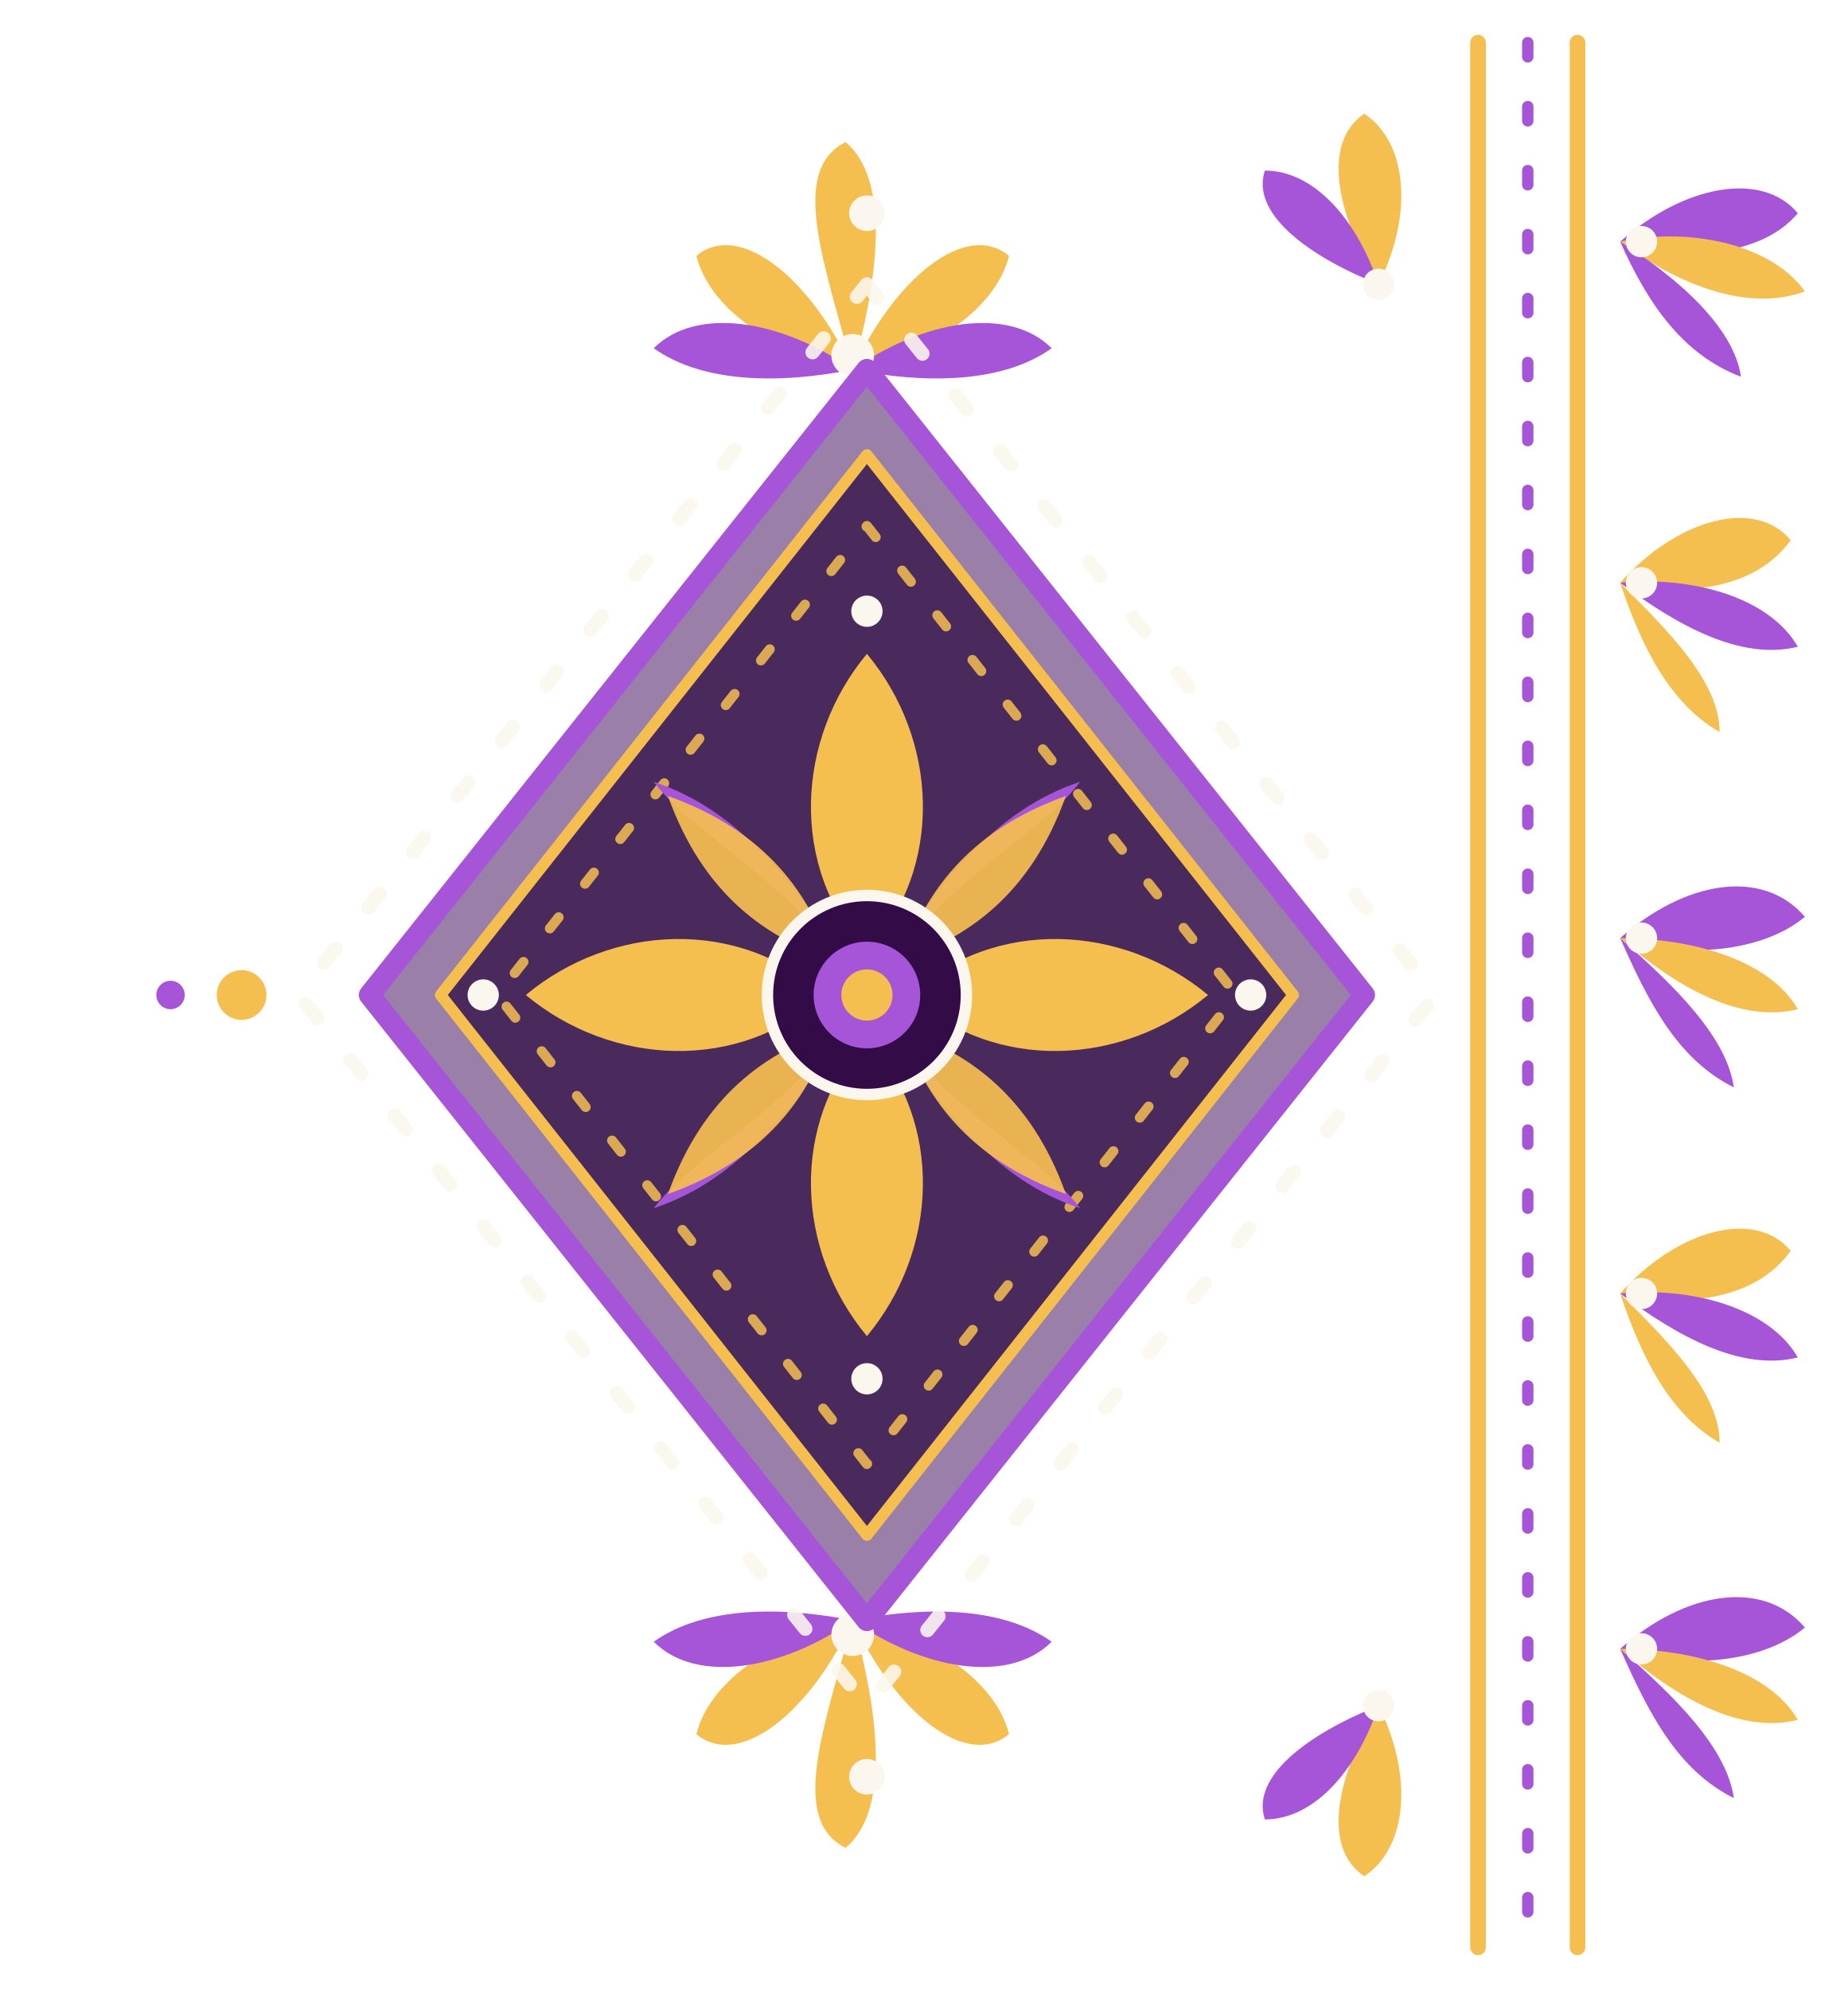
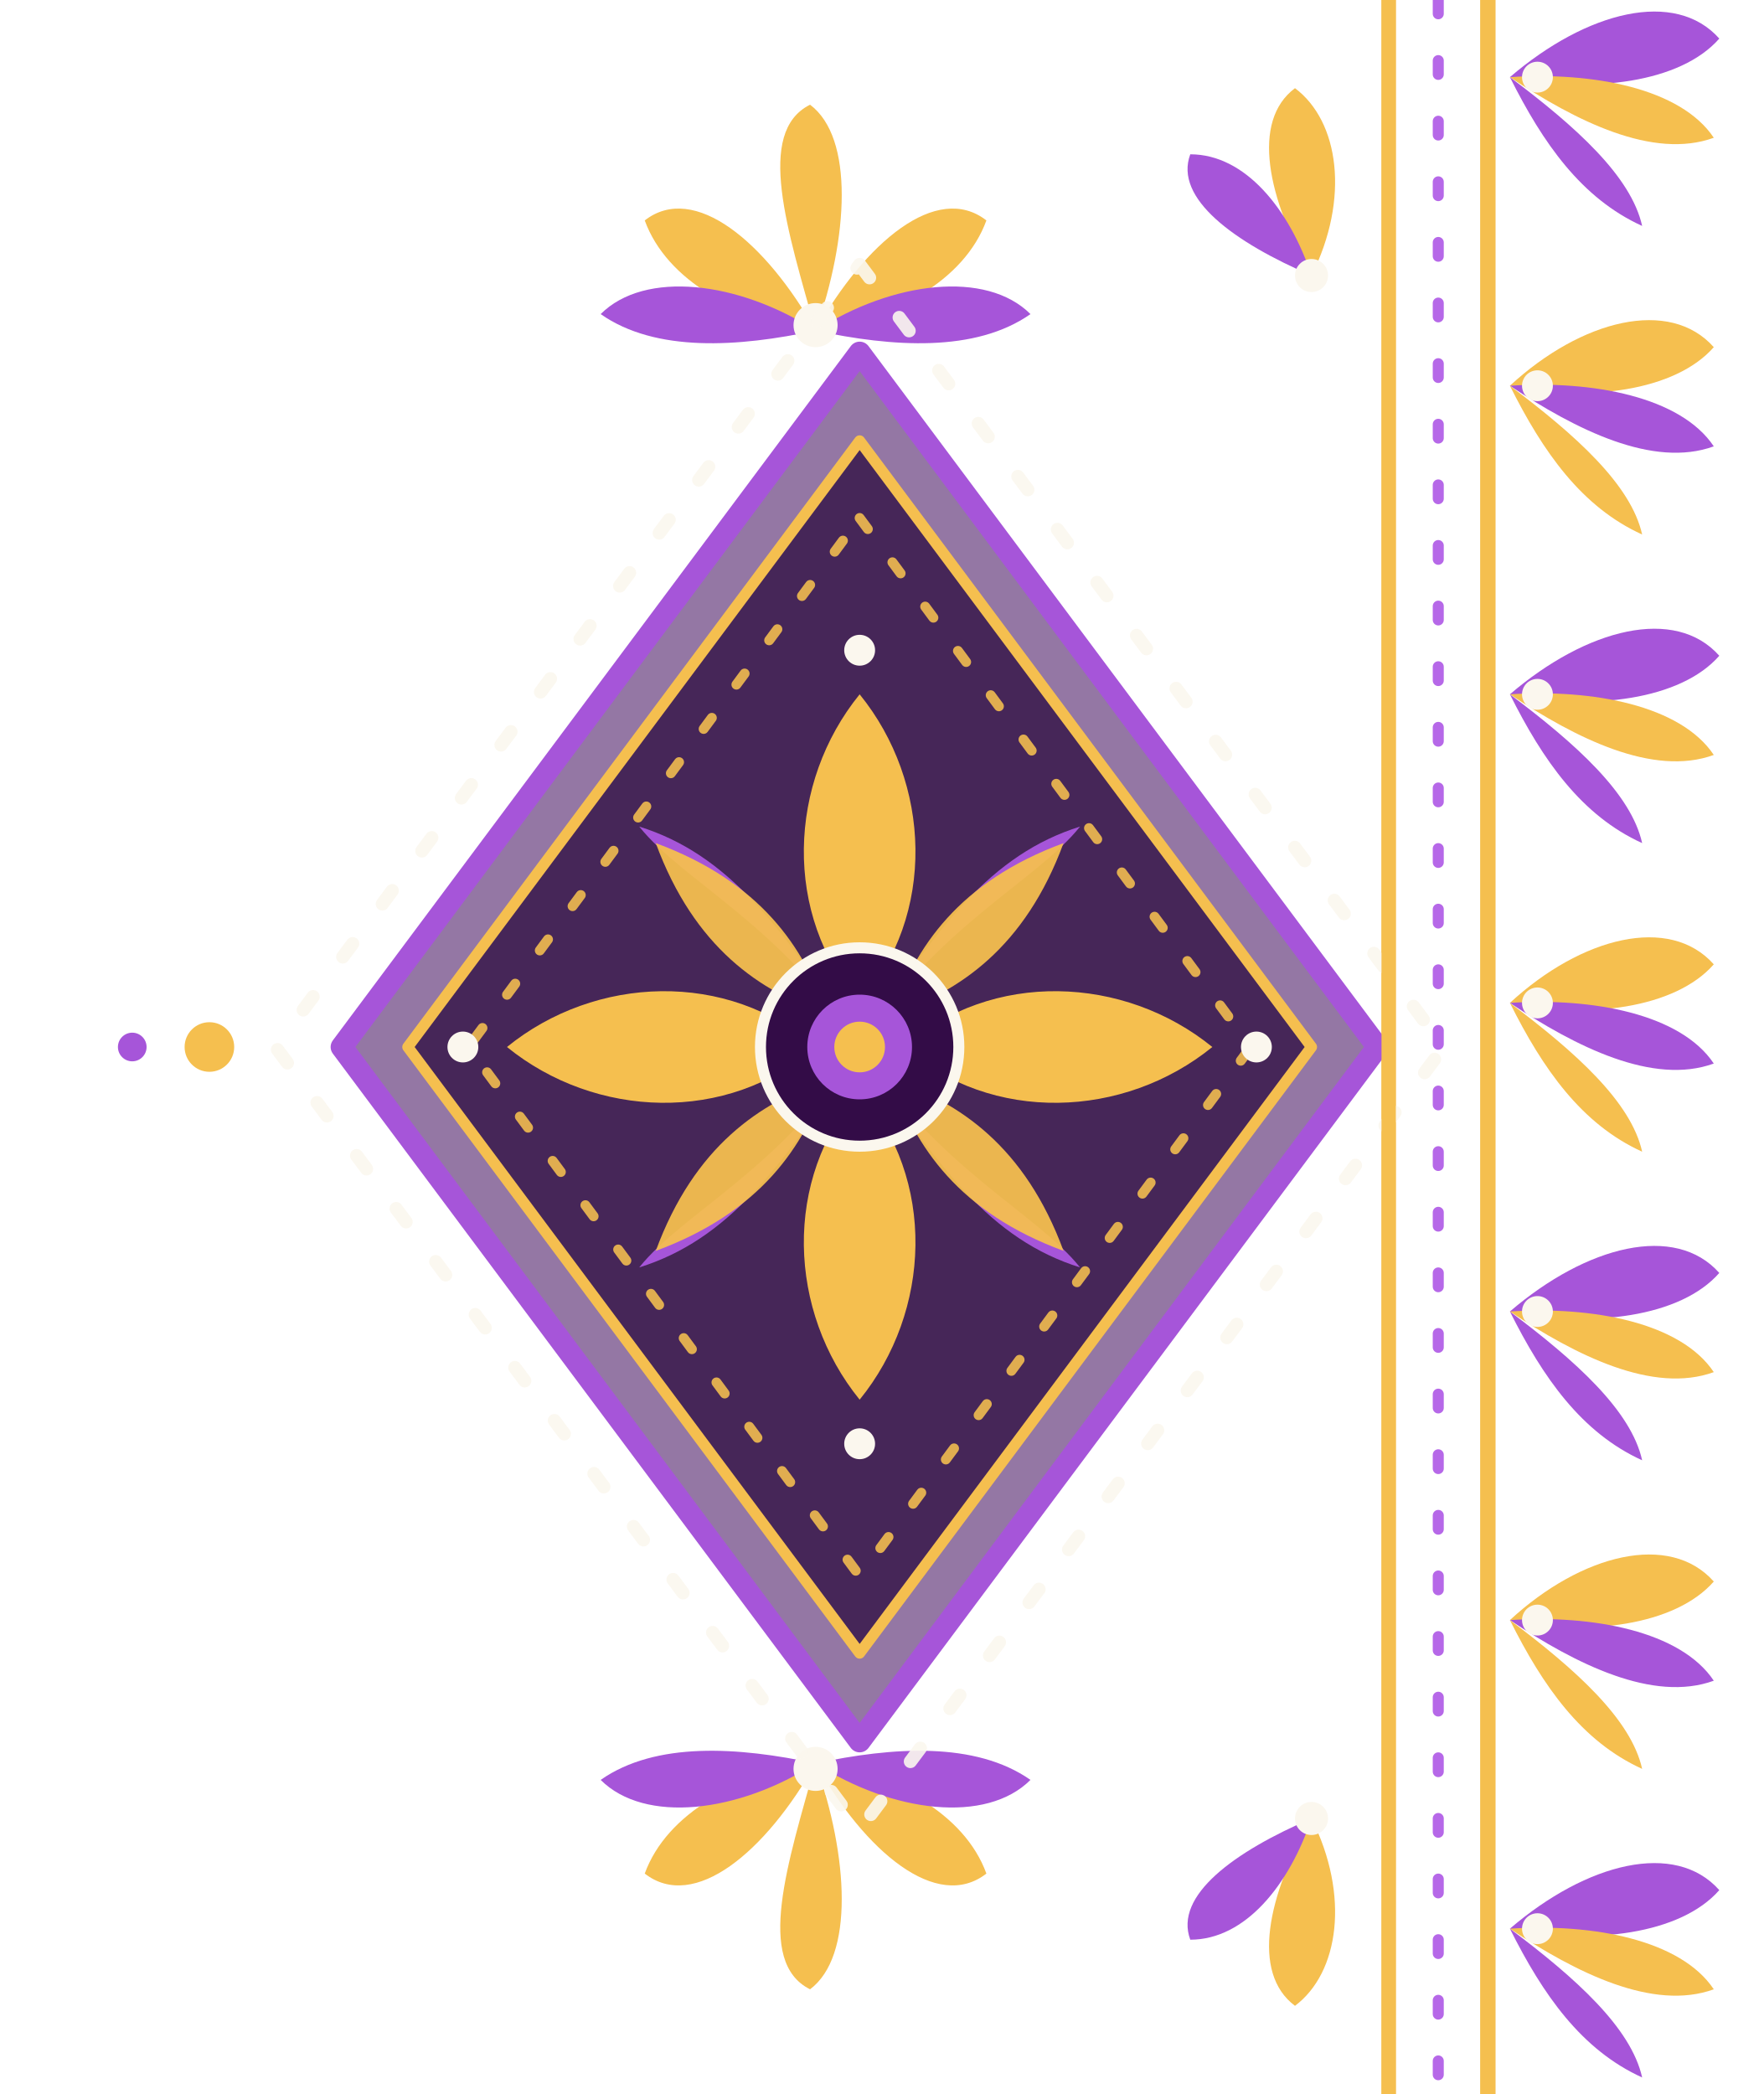
- <svg xmlns="http://www.w3.org/2000/svg" viewBox="0 0 260 280" width="260" height="280" fill="none" aria-hidden="true">
+ <svg xmlns="http://www.w3.org/2000/svg" viewBox="0 0 320 380" width="320" height="380" preserveAspectRatio="xMaxYMid slice" fill="none" aria-hidden="true">
  <g stroke-linecap="round" stroke-linejoin="round">
-     <line x1="208" y1="6" x2="208" y2="274" stroke="#F5BF4F" stroke-width="2.2" />
-     <line x1="215" y1="6" x2="215" y2="274" stroke="#A655D9" stroke-width="1.6" stroke-dasharray="2 7" />
-     <line x1="222" y1="6" x2="222" y2="274" stroke="#F5BF4F" stroke-width="2.2" />
-     <g transform="translate(226, 22)">
-       <path d="M2,12 C11,4 22,2 27,8 C22,14 11,15 2,12 Z" fill="#A655D9" />
-       <path d="M2,12 C11,10 23,12 28,19 C20,22 10,18 2,12 Z" fill="#F5BF4F" />
-       <path d="M2,12 C10,17 18,24 19,31 C11,28 6,21 2,12 Z" fill="#A655D9" />
-       <circle cx="5" cy="12" r="2.2" fill="#FBF7EE" />
+     <line x1="252" y1="0" x2="252" y2="380" stroke="#F5BF4F" stroke-width="2.6" />
+     <line x1="261" y1="0" x2="261" y2="380" stroke="#B668E8" stroke-width="2" stroke-dasharray="2.5 8.5" />
+     <line x1="270" y1="0" x2="270" y2="380" stroke="#F5BF4F" stroke-width="2.8" />
+     <g transform="translate(274, -4)">
+       <path d="M0,18 C14,6 30,2 38,11 C31,19 15,21 0,18 Z" fill="#A655D9" />
+       <path d="M0,18 C15,17 31,20 37,29 C26,33 12,26 0,18 Z" fill="#F5BF4F" />
+       <path d="M0,18 C12,27 22,36 24,45 C13,40 6,30 0,18 Z" fill="#A655D9" />
+       <circle cx="5" cy="18" r="2.8" fill="#FBF7EE" />
    </g>
-     <g transform="translate(226, 68)">
-       <path d="M2,14 C10,5 21,2 26,8 C21,15 11,16 2,14 Z" fill="#F5BF4F" />
-       <path d="M2,14 C12,13 23,16 27,23 C19,25 10,20 2,14 Z" fill="#A655D9" />
-       <path d="M2,14 C9,21 16,28 16,35 C9,31 5,23 2,14 Z" fill="#F5BF4F" />
-       <circle cx="5" cy="14" r="2.2" fill="#FBF7EE" />
+     <g transform="translate(274, 52)">
+       <path d="M0,18 C13,6 29,2 37,11 C30,19 14,21 0,18 Z" fill="#F5BF4F" />
+       <path d="M0,18 C15,17 31,20 37,29 C26,33 12,26 0,18 Z" fill="#A655D9" />
+       <path d="M0,18 C12,27 22,36 24,45 C13,40 6,30 0,18 Z" fill="#F5BF4F" />
+       <circle cx="5" cy="18" r="2.8" fill="#FBF7EE" />
    </g>
-     <g transform="translate(226, 118)">
-       <path d="M2,14 C11,6 22,4 28,11 C22,16 11,17 2,14 Z" fill="#A655D9" />
-       <path d="M2,14 C12,14 23,17 27,24 C19,26 10,21 2,14 Z" fill="#F5BF4F" />
-       <path d="M2,14 C10,21 17,28 18,35 C10,31 6,23 2,14 Z" fill="#A655D9" />
-       <circle cx="5" cy="14" r="2.2" fill="#FBF7EE" />
+     <g transform="translate(274, 108)">
+       <path d="M0,18 C14,6 30,2 38,11 C31,19 15,21 0,18 Z" fill="#A655D9" />
+       <path d="M0,18 C15,17 31,20 37,29 C26,33 12,26 0,18 Z" fill="#F5BF4F" />
+       <path d="M0,18 C12,27 22,36 24,45 C13,40 6,30 0,18 Z" fill="#A655D9" />
+       <circle cx="5" cy="18" r="2.8" fill="#FBF7EE" />
    </g>
-     <g transform="translate(226, 168)">
-       <path d="M2,14 C10,5 21,2 26,8 C21,15 11,16 2,14 Z" fill="#F5BF4F" />
-       <path d="M2,14 C12,13 23,16 27,23 C19,25 10,20 2,14 Z" fill="#A655D9" />
-       <path d="M2,14 C9,21 16,28 16,35 C9,31 5,23 2,14 Z" fill="#F5BF4F" />
-       <circle cx="5" cy="14" r="2.2" fill="#FBF7EE" />
+     <g transform="translate(274, 164)">
+       <path d="M0,18 C13,6 29,2 37,11 C30,19 14,21 0,18 Z" fill="#F5BF4F" />
+       <path d="M0,18 C15,17 31,20 37,29 C26,33 12,26 0,18 Z" fill="#A655D9" />
+       <path d="M0,18 C12,27 22,36 24,45 C13,40 6,30 0,18 Z" fill="#F5BF4F" />
+       <circle cx="5" cy="18" r="2.8" fill="#FBF7EE" />
    </g>
-     <g transform="translate(226, 218)">
-       <path d="M2,14 C11,6 22,4 28,11 C22,16 11,17 2,14 Z" fill="#A655D9" />
-       <path d="M2,14 C12,14 23,17 27,24 C19,26 10,21 2,14 Z" fill="#F5BF4F" />
-       <path d="M2,14 C10,21 17,28 18,35 C10,31 6,23 2,14 Z" fill="#A655D9" />
-       <circle cx="5" cy="14" r="2.2" fill="#FBF7EE" />
+     <g transform="translate(274, 220)">
+       <path d="M0,18 C14,6 30,2 38,11 C31,19 15,21 0,18 Z" fill="#A655D9" />
+       <path d="M0,18 C15,17 31,20 37,29 C26,33 12,26 0,18 Z" fill="#F5BF4F" />
+       <path d="M0,18 C12,27 22,36 24,45 C13,40 6,30 0,18 Z" fill="#A655D9" />
+       <circle cx="5" cy="18" r="2.8" fill="#FBF7EE" />
    </g>
-     <g transform="translate(120, 34)">
-       <path d="M0,18 C-6,5 -16,-3 -22,2 C-20,10 -10,16 0,18 Z" fill="#F5BF4F" />
-       <path d="M0,18 C-4,3 -9,-10 -1,-14 C5,-9 4,4 0,18 Z" fill="#F5BF4F" />
-       <path d="M0,18 C6,5 16,-3 22,2 C20,10 10,16 0,18 Z" fill="#F5BF4F" />
-       <path d="M0,18 C-10,11 -22,9 -28,15 C-21,20 -10,20 0,18 Z" fill="#A655D9" />
-       <path d="M0,18 C10,11 22,9 28,15 C21,20 10,20 0,18 Z" fill="#A655D9" />
-       <circle cx="0" cy="16" r="3" fill="#FBF7EE" />
+     <g transform="translate(274, 276)">
+       <path d="M0,18 C13,6 29,2 37,11 C30,19 14,21 0,18 Z" fill="#F5BF4F" />
+       <path d="M0,18 C15,17 31,20 37,29 C26,33 12,26 0,18 Z" fill="#A655D9" />
+       <path d="M0,18 C12,27 22,36 24,45 C13,40 6,30 0,18 Z" fill="#F5BF4F" />
+       <circle cx="5" cy="18" r="2.8" fill="#FBF7EE" />
    </g>
-     <g transform="translate(120, 246) scale(1, -1)">
-       <path d="M0,18 C-6,5 -16,-3 -22,2 C-20,10 -10,16 0,18 Z" fill="#F5BF4F" />
-       <path d="M0,18 C-4,3 -9,-10 -1,-14 C5,-9 4,4 0,18 Z" fill="#F5BF4F" />
-       <path d="M0,18 C6,5 16,-3 22,2 C20,10 10,16 0,18 Z" fill="#F5BF4F" />
-       <path d="M0,18 C-10,11 -22,9 -28,15 C-21,20 -10,20 0,18 Z" fill="#A655D9" />
-       <path d="M0,18 C10,11 22,9 28,15 C21,20 10,20 0,18 Z" fill="#A655D9" />
-       <circle cx="0" cy="16" r="3" fill="#FBF7EE" />
+     <g transform="translate(274, 332)">
+       <path d="M0,18 C14,6 30,2 38,11 C31,19 15,21 0,18 Z" fill="#A655D9" />
+       <path d="M0,18 C15,17 31,20 37,29 C26,33 12,26 0,18 Z" fill="#F5BF4F" />
+       <path d="M0,18 C12,27 22,36 24,45 C13,40 6,30 0,18 Z" fill="#A655D9" />
+       <circle cx="5" cy="18" r="2.8" fill="#FBF7EE" />
    </g>
-     <g transform="translate(182, 22)">
-       <path d="M12,18 C6,8 4,-2 10,-6 C16,-2 17,8 12,18 Z" fill="#F5BF4F" />
-       <path d="M12,18 C2,14 -6,8 -4,2 C3,2 9,9 12,18 Z" fill="#A655D9" />
-       <circle cx="12" cy="18" r="2.2" fill="#FBF7EE" />
+     <g transform="translate(148, 38)">
+       <path d="M0,22 C-9,6 -22,-5 -31,2 C-27,13 -14,20 0,22 Z" fill="#F5BF4F" />
+       <path d="M0,22 C-5,4 -11,-14 -1,-19 C7,-13 6,5 0,22 Z" fill="#F5BF4F" />
+       <path d="M0,22 C9,6 22,-5 31,2 C27,13 14,20 0,22 Z" fill="#F5BF4F" />
+       <path d="M0,22 C-14,13 -31,11 -39,19 C-29,26 -14,25 0,22 Z" fill="#A655D9" />
+       <path d="M0,22 C14,13 31,11 39,19 C29,26 14,25 0,22 Z" fill="#A655D9" />
+       <circle cx="0" cy="21" r="4" fill="#FBF7EE" />
    </g>
-     <g transform="translate(182, 258) scale(1, -1)">
-       <path d="M12,18 C6,8 4,-2 10,-6 C16,-2 17,8 12,18 Z" fill="#F5BF4F" />
-       <path d="M12,18 C2,14 -6,8 -4,2 C3,2 9,9 12,18 Z" fill="#A655D9" />
-       <circle cx="12" cy="18" r="2.2" fill="#FBF7EE" />
+     <g transform="translate(148, 342) scale(1, -1)">
+       <path d="M0,22 C-9,6 -22,-5 -31,2 C-27,13 -14,20 0,22 Z" fill="#F5BF4F" />
+       <path d="M0,22 C-5,4 -11,-14 -1,-19 C7,-13 6,5 0,22 Z" fill="#F5BF4F" />
+       <path d="M0,22 C9,6 22,-5 31,2 C27,13 14,20 0,22 Z" fill="#F5BF4F" />
+       <path d="M0,22 C-14,13 -31,11 -39,19 C-29,26 -14,25 0,22 Z" fill="#A655D9" />
+       <path d="M0,22 C14,13 31,11 39,19 C29,26 14,25 0,22 Z" fill="#A655D9" />
+       <circle cx="0" cy="21" r="4" fill="#FBF7EE" />
    </g>
-     <polygon points="122,40 202,140 122,240 42,140" stroke="#FBF7EE" stroke-width="2" stroke-dasharray="2.5 7.5" opacity="0.88" />
-     <polygon points="122,52 192,140 122,228 52,140" stroke="#A655D9" stroke-width="3" fill="#481663" fill-opacity="0.55" />
-     <polygon points="122,64 182,140 122,216 62,140" stroke="#F5BF4F" stroke-width="1.6" fill="#2C0A3F" fill-opacity="0.72" />
-     <polygon points="122,74 174,140 122,206 70,140" stroke="#F5BF4F" stroke-width="1.4" stroke-dasharray="2 6" opacity="0.85" />
-     <circle cx="34" cy="140" r="3.5" fill="#F5BF4F" />
-     <circle cx="24" cy="140" r="2" fill="#A655D9" />
-     <circle cx="122" cy="30" r="2.5" fill="#FBF7EE" />
-     <circle cx="122" cy="250" r="2.5" fill="#FBF7EE" />
-     <g transform="translate(122, 140)">
-       <path d="M0,0 C-10,-16 -24,-22 -30,-30 C-18,-26 -10,-16 0,0 Z" fill="#A655D9" />
-       <path d="M0,0 C10,-16 24,-22 30,-30 C18,-26 10,-16 0,0 Z" fill="#A655D9" />
-       <path d="M0,0 C-10,16 -24,22 -30,30 C-18,26 -10,16 0,0 Z" fill="#A655D9" />
-       <path d="M0,0 C10,16 24,22 30,30 C18,26 10,16 0,0 Z" fill="#A655D9" />
-       <path d="M0,-6 C-11,-18 -10,-36 0,-48 C10,-36 11,-18 0,-6 Z" fill="#F5BF4F" />
-       <path d="M0,6 C-11,18 -10,36 0,48 C10,36 11,18 0,6 Z" fill="#F5BF4F" />
-       <path d="M-6,0 C-18,-11 -36,-10 -48,0 C-36,10 -18,11 -6,0 Z" fill="#F5BF4F" />
-       <path d="M6,0 C18,-11 36,-10 48,0 C36,10 18,11 6,0 Z" fill="#F5BF4F" />
-       <path d="M-5,-5 C-14,-8 -23,-14 -28,-28 C-14,-23 -8,-14 -5,-5 Z" fill="#F5BF4F" opacity="0.92" />
-       <path d="M5,-5 C14,-8 23,-14 28,-28 C14,-23 8,-14 5,-5 Z" fill="#F5BF4F" opacity="0.92" />
-       <path d="M-5,5 C-14,8 -23,14 -28,28 C-14,23 -8,14 -5,5 Z" fill="#F5BF4F" opacity="0.92" />
-       <path d="M5,5 C14,8 23,14 28,28 C14,23 8,14 5,5 Z" fill="#F5BF4F" opacity="0.92" />
-       <circle cx="0" cy="0" r="14" fill="#330C47" stroke="#FBF7EE" stroke-width="1.6" />
-       <circle cx="0" cy="0" r="7.5" fill="#A655D9" />
-       <circle cx="0" cy="0" r="3.6" fill="#F5BF4F" />
-       <circle cx="0" cy="-54" r="2.2" fill="#FBF7EE" />
-       <circle cx="0" cy="54" r="2.2" fill="#FBF7EE" />
-       <circle cx="-54" cy="0" r="2.2" fill="#FBF7EE" />
-       <circle cx="54" cy="0" r="2.2" fill="#FBF7EE" />
+     <g transform="translate(222, 26)">
+       <path d="M16,24 C8,10 5,-4 13,-10 C21,-4 23,10 16,24 Z" fill="#F5BF4F" />
+       <path d="M16,24 C2,18 -9,10 -6,2 C4,2 12,12 16,24 Z" fill="#A655D9" />
+       <circle cx="16" cy="24" r="3" fill="#FBF7EE" />
+     </g>
+     <g transform="translate(222, 354) scale(1, -1)">
+       <path d="M16,24 C8,10 5,-4 13,-10 C21,-4 23,10 16,24 Z" fill="#F5BF4F" />
+       <path d="M16,24 C2,18 -9,10 -6,2 C4,2 12,12 16,24 Z" fill="#A655D9" />
+       <circle cx="16" cy="24" r="3" fill="#FBF7EE" />
+     </g>
+     <polygon points="156,48 262,190 156,332 50,190" stroke="#FBF7EE" stroke-width="2.4" stroke-dasharray="3 9" opacity="0.9" />
+     <polygon points="156,64 250,190 156,316 62,190" stroke="#A655D9" stroke-width="4" fill="#481663" fill-opacity="0.58" />
+     <polygon points="156,80 238,190 156,300 74,190" stroke="#F5BF4F" stroke-width="2" fill="#2C0A3F" fill-opacity="0.74" />
+     <polygon points="156,94 227,190 156,286 85,190" stroke="#F5BF4F" stroke-width="1.8" stroke-dasharray="2.5 7.5" opacity="0.88" />
+     <line x1="252" y1="0" x2="252" y2="380" stroke="#F5BF4F" stroke-width="2.6" />
+     <circle cx="38" cy="190" r="4.5" fill="#F5BF4F" />
+     <circle cx="24" cy="190" r="2.6" fill="#A655D9" />
+     <g transform="translate(156, 190)">
+       <path d="M0,0 C-14,-22 -32,-30 -40,-40 C-24,-35 -14,-22 0,0 Z" fill="#A655D9" />
+       <path d="M0,0 C14,-22 32,-30 40,-40 C24,-35 14,-22 0,0 Z" fill="#A655D9" />
+       <path d="M0,0 C-14,22 -32,30 -40,40 C-24,35 -14,22 0,0 Z" fill="#A655D9" />
+       <path d="M0,0 C14,22 32,30 40,40 C24,35 14,22 0,0 Z" fill="#A655D9" />
+       <path d="M0,-8 C-14,-24 -13,-48 0,-64 C13,-48 14,-24 0,-8 Z" fill="#F5BF4F" />
+       <path d="M0,8 C-14,24 -13,48 0,64 C13,48 14,24 0,8 Z" fill="#F5BF4F" />
+       <path d="M-8,0 C-24,-14 -48,-13 -64,0 C-48,13 -24,14 -8,0 Z" fill="#F5BF4F" />
+       <path d="M8,0 C24,-14 48,-13 64,0 C48,13 24,14 8,0 Z" fill="#F5BF4F" />
+       <path d="M-6,-6 C-18,-10 -30,-18 -37,-37 C-18,-30 -10,-18 -6,-6 Z" fill="#F5BF4F" opacity="0.94" />
+       <path d="M6,-6 C18,-10 30,-18 37,-37 C18,-30 10,-18 6,-6 Z" fill="#F5BF4F" opacity="0.94" />
+       <path d="M-6,6 C-18,10 -30,18 -37,37 C-18,30 -10,18 -6,6 Z" fill="#F5BF4F" opacity="0.94" />
+       <path d="M6,6 C18,10 30,18 37,37 C18,30 10,18 6,6 Z" fill="#F5BF4F" opacity="0.94" />
+       <circle cx="0" cy="0" r="18" fill="#330C47" stroke="#FBF7EE" stroke-width="2" />
+       <circle cx="0" cy="0" r="9.5" fill="#A655D9" />
+       <circle cx="0" cy="0" r="4.6" fill="#F5BF4F" />
+       <circle cx="0" cy="-72" r="2.8" fill="#FBF7EE" />
+       <circle cx="0" cy="72" r="2.8" fill="#FBF7EE" />
+       <circle cx="-72" cy="0" r="2.8" fill="#FBF7EE" />
+       <circle cx="72" cy="0" r="2.8" fill="#FBF7EE" />
    </g>
  </g>
</svg>
